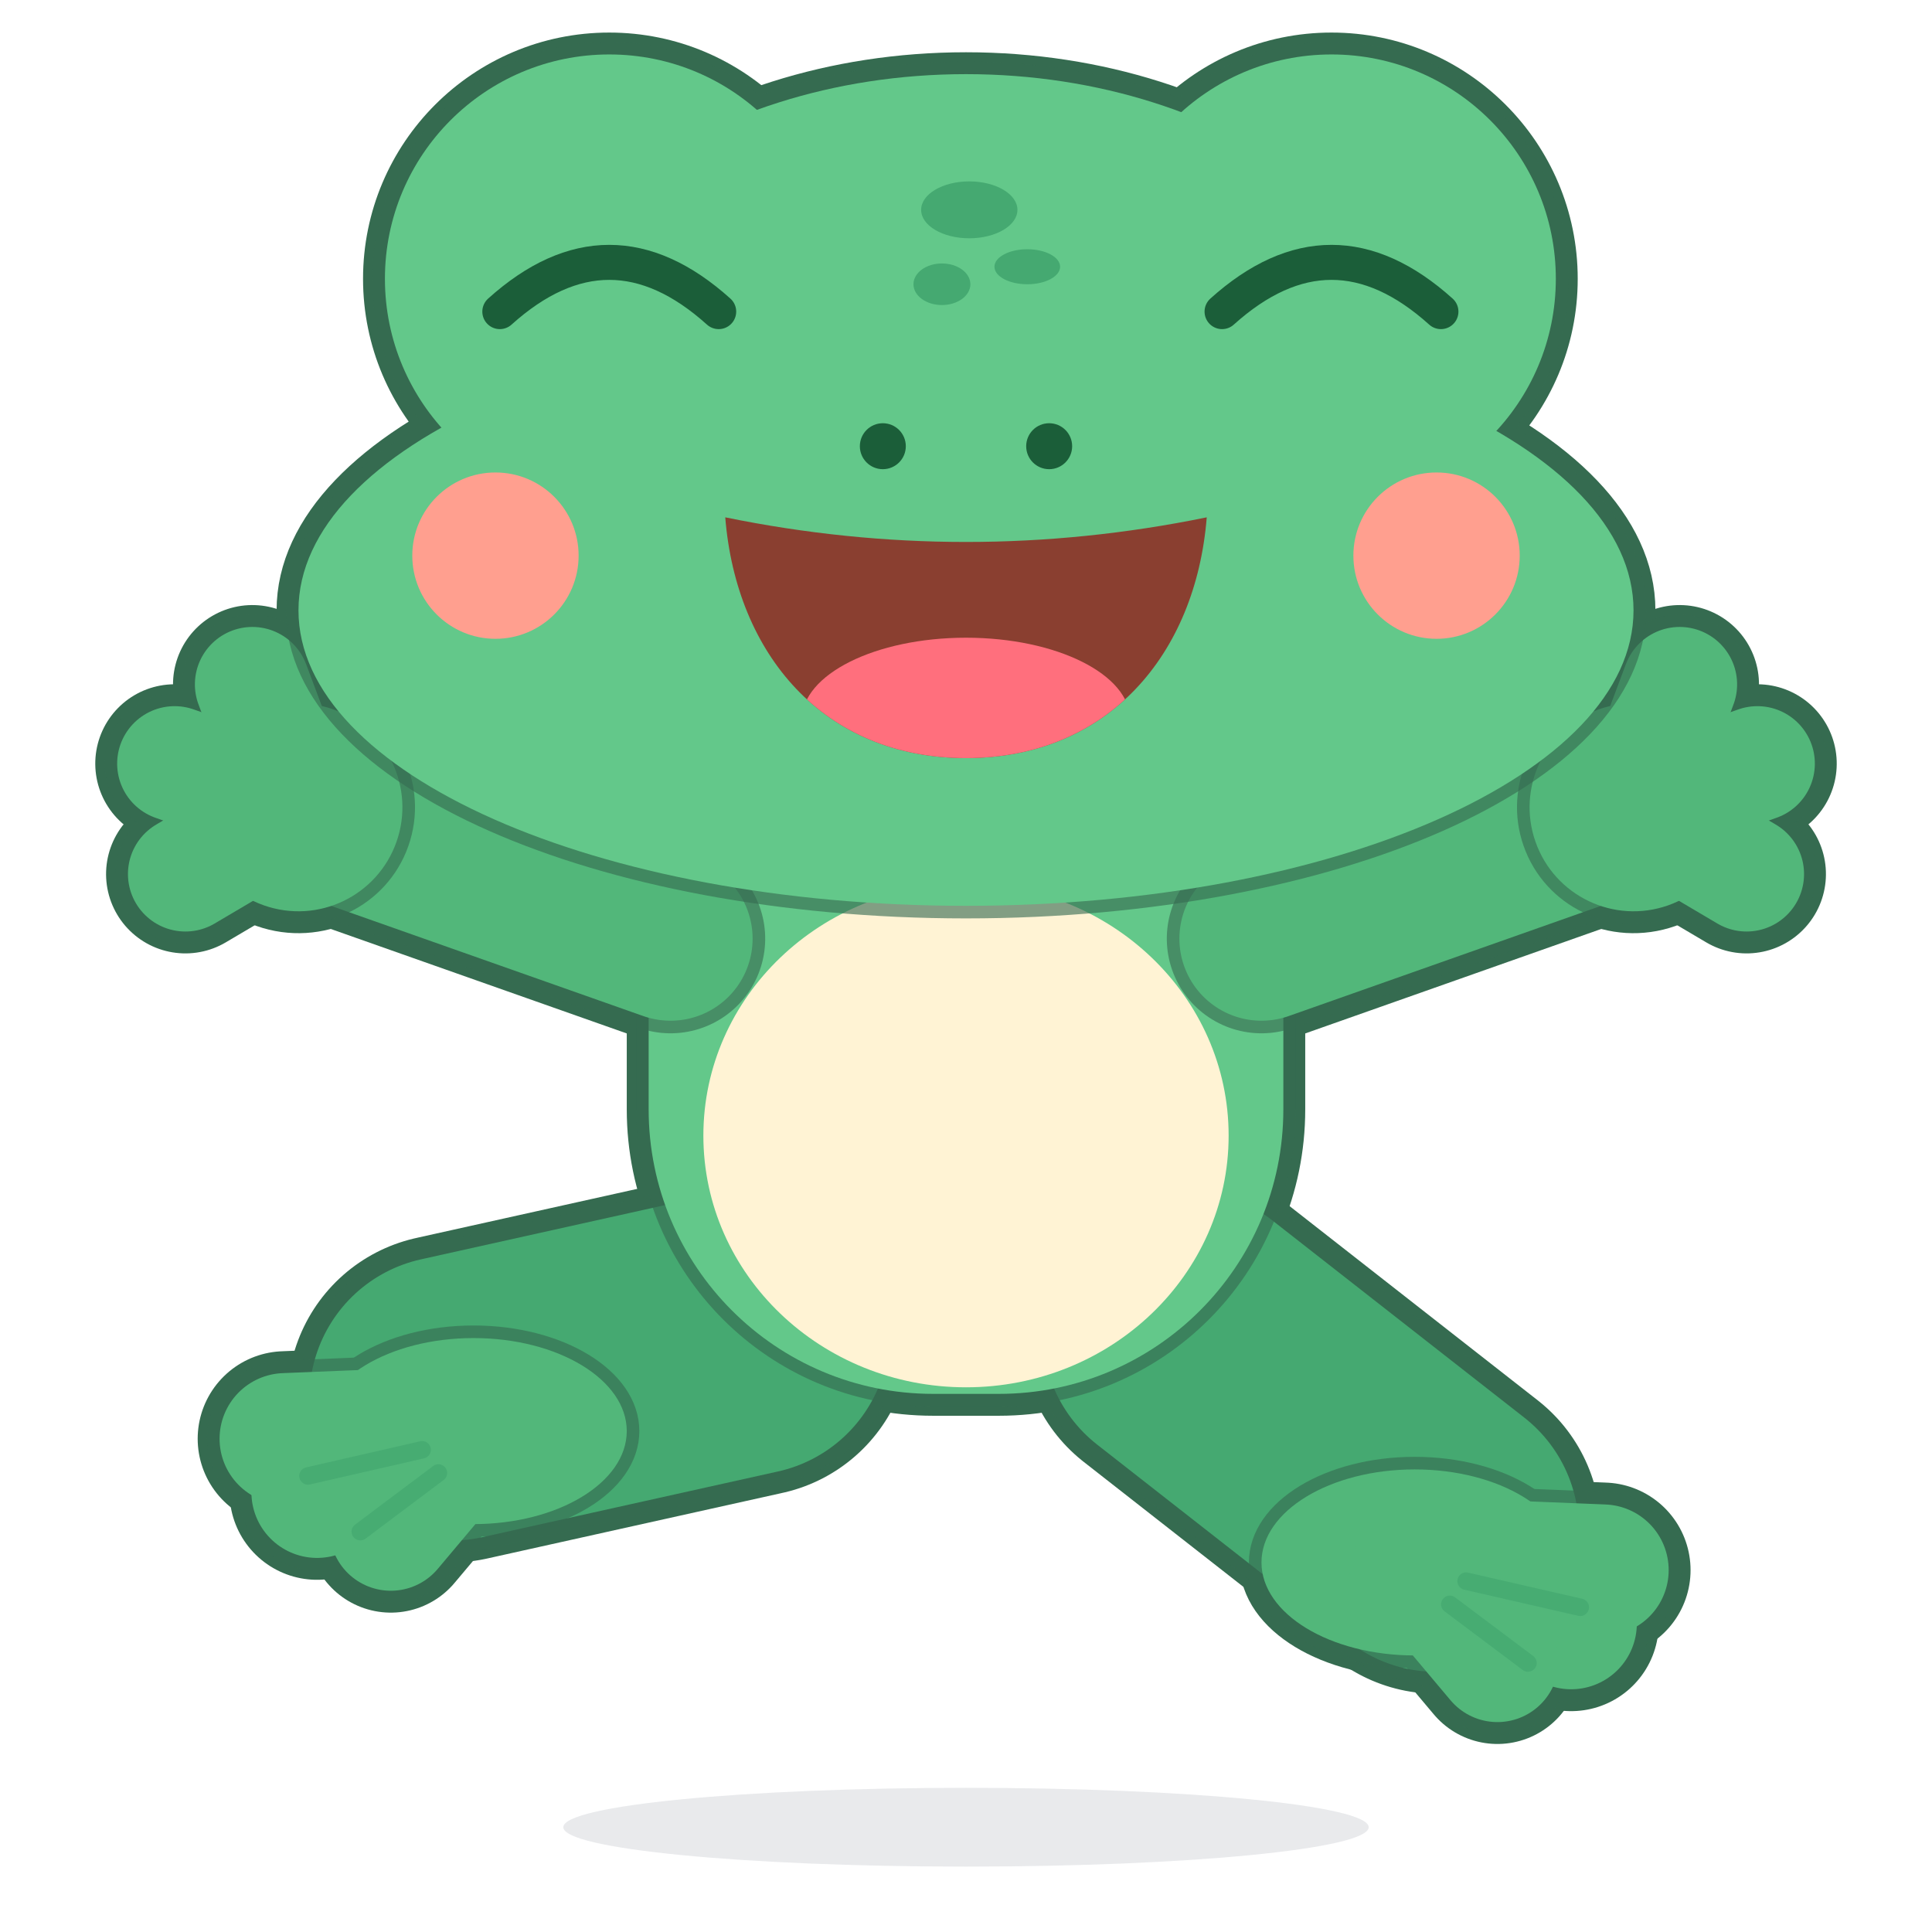
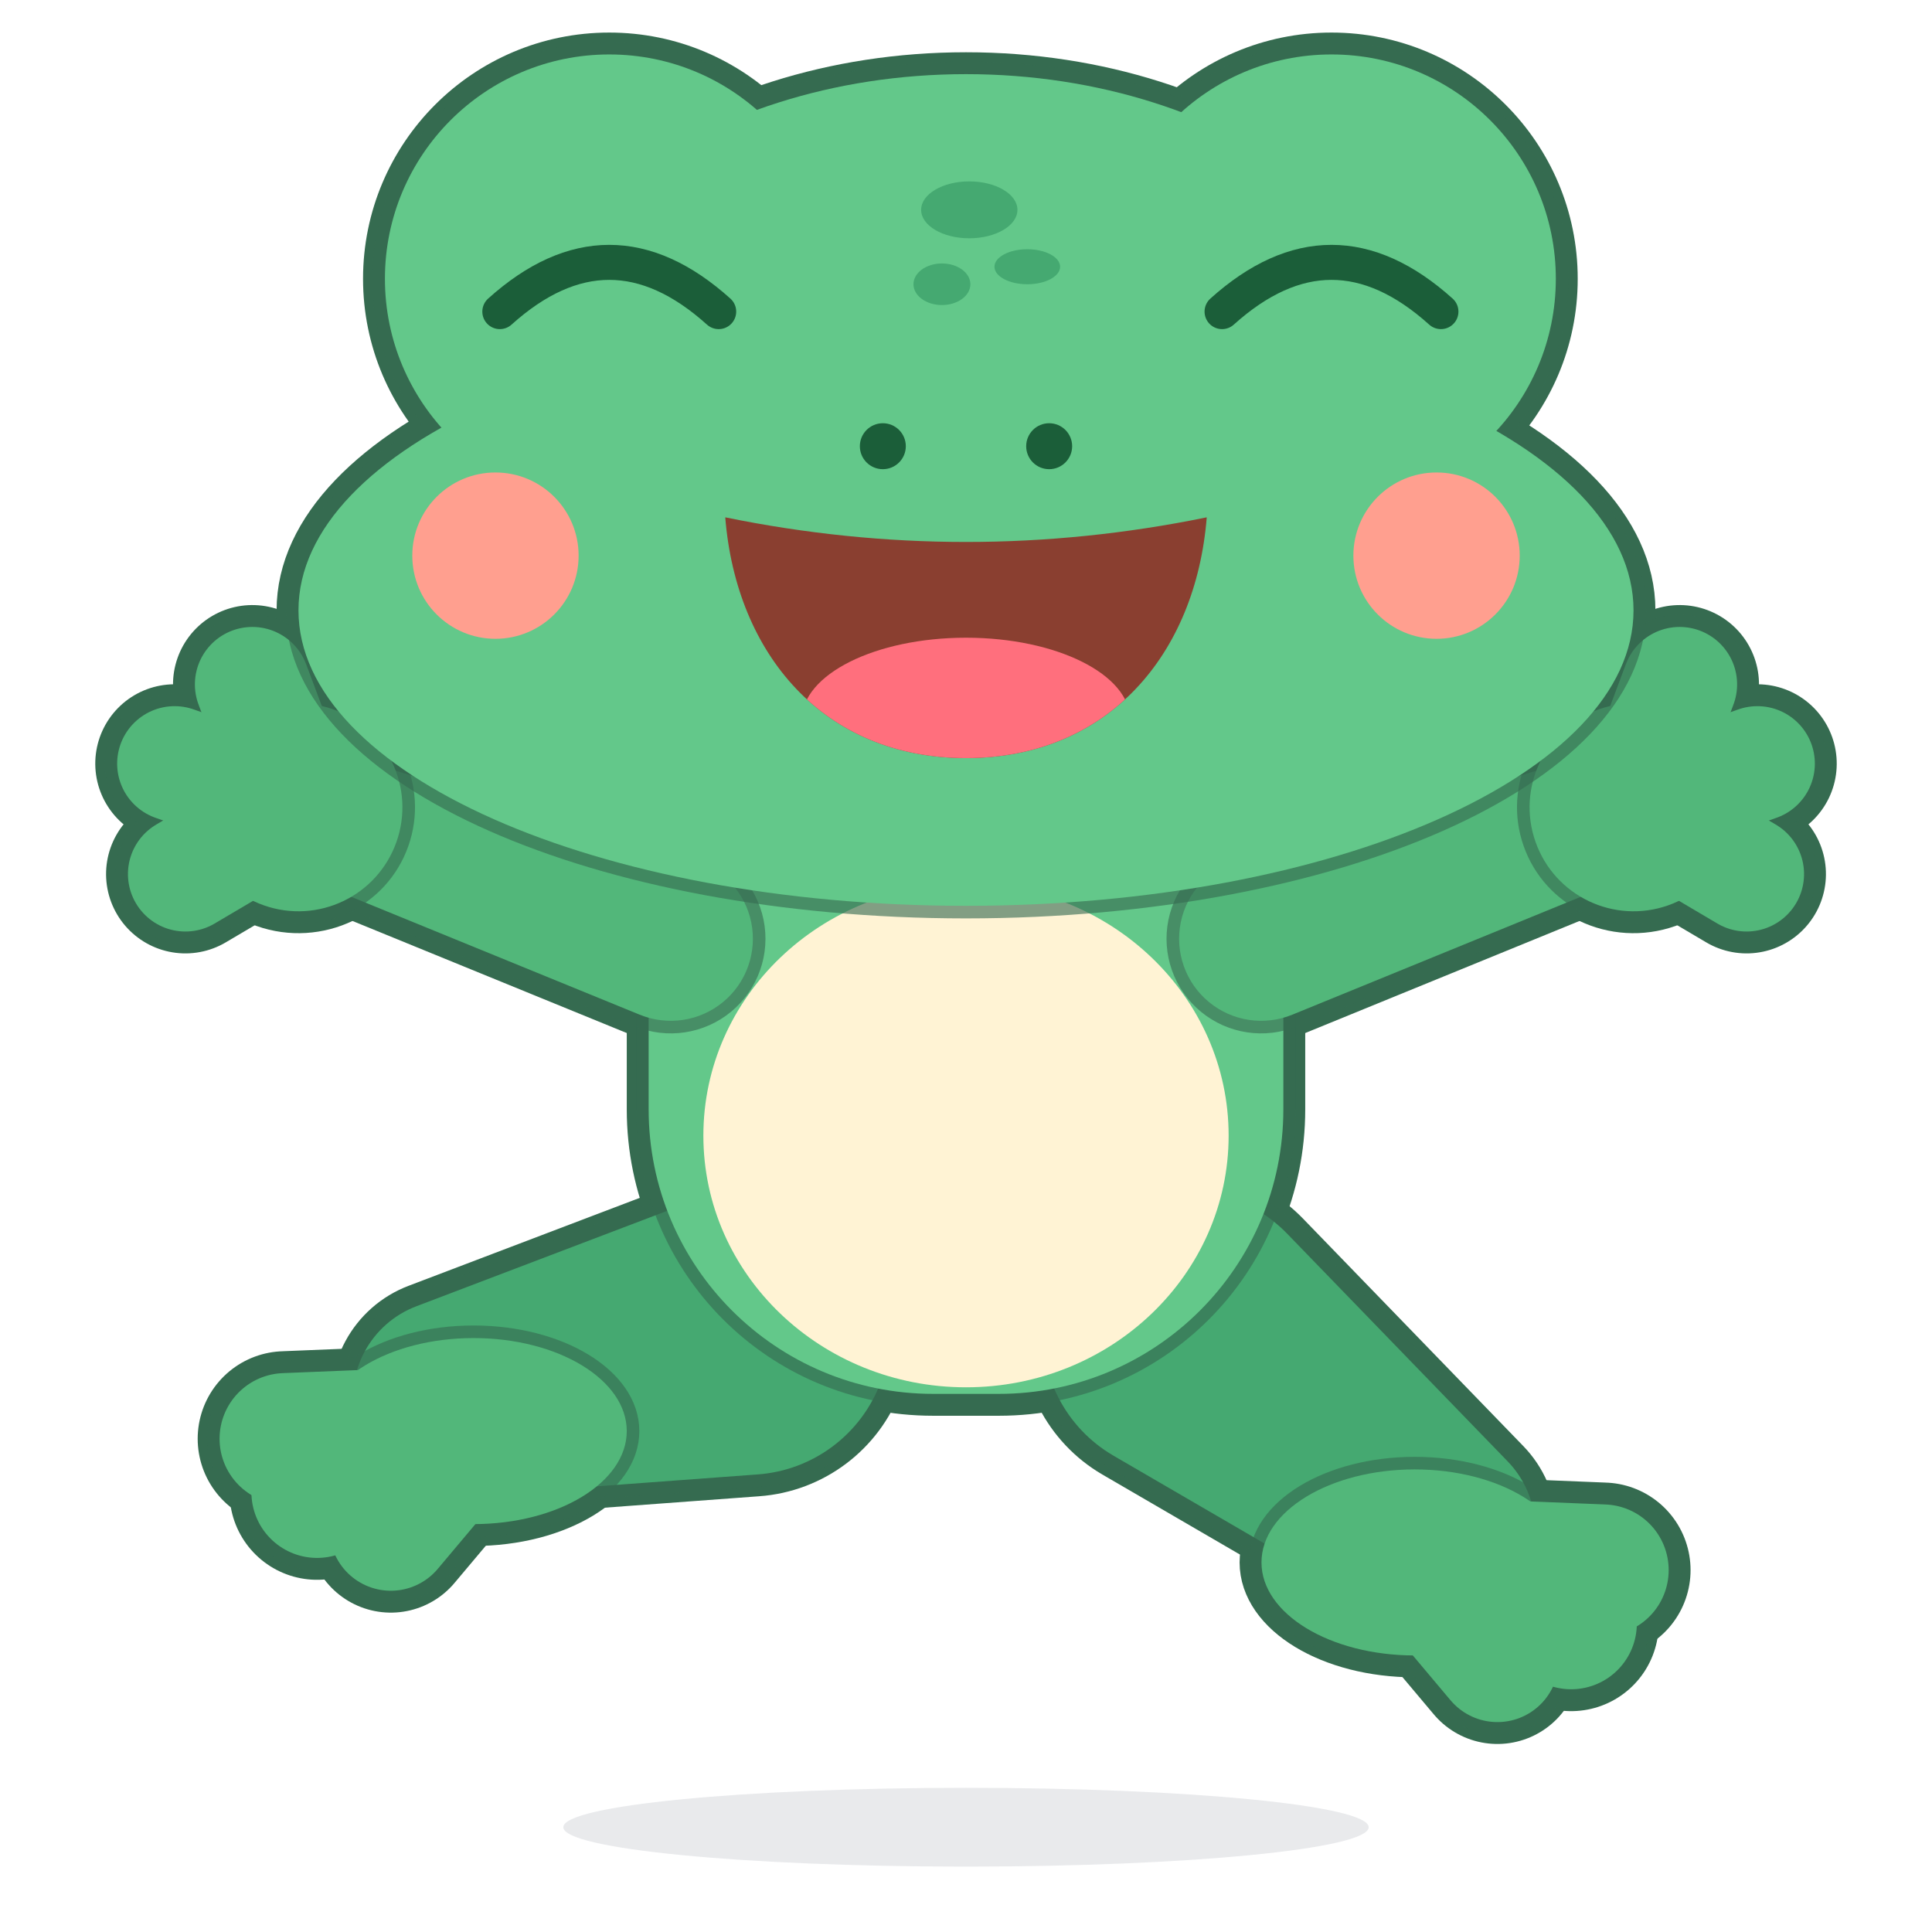
<svg xmlns="http://www.w3.org/2000/svg" viewBox="0 0 512 512" width="512" height="512">
  <g transform="translate(38.5 22.55) scale(2.9)">
    <g id="hop-root">
      <g id="shadow">
        <ellipse cx="75" cy="159.20" rx="36.8" ry="3.6" fill="#243047" opacity="0.104" />
      </g>
      <g id="hop-figure" transform="translate(0 -8) translate(75 100) rotate(0) translate(-75 -100)">
        <g id="hop-silhouette" fill="#356B50" stroke="#356B50" stroke-linejoin="round" stroke-linecap="round">
          <g transform="translate(55 122) rotate(167.47)">
-             <path d="M 0 0 L 27.66 0" fill="none" stroke-width="30" />
+             <path d="M 1.88 -12.86 L 28.96 -8.91 A 9 9 0 0 1 28.96 8.91 L 1.88 12.86 A 13 13 0 1 1 1.88 -12.86 Z" stroke-width="4" />
            <g transform="translate(27.66 0) rotate(-167.47) translate(2 3)">
              <path d="M 14 0 C 14 4.69 7.73 8.5 0 8.5 C -7.73 8.5 -14 4.69 -14 0 C -14 -4.69 -7.73 -8.5 0 -8.5 C 7.73 -8.5 14 -4.69 14 0 Z" stroke-width="4" />
              <path d="M 0 0 L -17.21 0.7" fill="none" stroke-width="16" />
              <path d="M 0 0 L -14.3 5.59" fill="none" stroke-width="16" />
              <path d="M 0 0 L -7.56 8.99" fill="none" stroke-width="15.2" />
            </g>
          </g>
          <g transform="translate(95 122) rotate(38.05)">
-             <path d="M 0 0 L 29.21 0" fill="none" stroke-width="30" />
+             <path d="M 1.78 -12.88 L 30.44 -8.92 A 9 9 0 0 1 30.44 8.92 L 1.78 12.88 A 13 13 0 1 1 1.78 -12.88 Z" stroke-width="4" />
            <g transform="translate(29.21 0) rotate(-38.05) translate(-2 3)">
              <path d="M 14 0 C 14 4.69 7.73 8.5 0 8.5 C -7.73 8.5 -14 4.69 -14 0 C -14 -4.69 -7.73 -8.5 0 -8.5 C 7.73 -8.5 14 -4.69 14 0 Z" stroke-width="4" />
              <path d="M 0 0 L 17.21 0.7" fill="none" stroke-width="16" />
              <path d="M 0 0 L 14.3 5.59" fill="none" stroke-width="16" />
              <path d="M 0 0 L 7.56 8.99" fill="none" stroke-width="15.2" />
            </g>
          </g>
          <path d="M 46 57.4 H 104 V 101.6 A 26 26 0 0 1 78 127.6 H 72 A 26 26 0 0 1 46 101.6 Z" stroke-width="4" />
          <g transform="translate(48 86) rotate(-160.56)">
-             <path d="M 0 0 L 36.06 0" fill="none" stroke-width="19" />
+             <path d="M 0.36 -7.49 L 36.33 -5.74 A 5.75 5.75 0 0 1 36.33 5.74 L 0.36 7.49 A 7.5 7.5 0 1 1 0.36 -7.49 Z" stroke-width="4" />
            <g transform="translate(36.06 0)">
              <path d="M 9.5 0 C 9.5 5.25 5.25 9.5 0 9.5 C -5.25 9.5 -9.5 5.25 -9.5 0 C -9.5 -5.25 -5.25 -9.5 0 -9.5 C 5.25 -9.5 9.5 -5.25 9.5 0 Z" stroke-width="4" />
              <path d="M 0 0 L 7.71 -9.19" fill="none" stroke-width="14.5" />
              <path d="M 0 0 L 12 0" fill="none" stroke-width="14.5" />
              <path d="M 0 0 L 7.71 9.19" fill="none" stroke-width="14.5" />
            </g>
          </g>
          <g transform="translate(102 86) rotate(-19.44)">
-             <path d="M 0 0 L 36.06 0" fill="none" stroke-width="19" />
+             <path d="M 0.36 -7.49 L 36.33 -5.74 A 5.75 5.75 0 0 1 36.33 5.74 L 0.36 7.49 A 7.5 7.5 0 1 1 0.36 -7.49 Z" stroke-width="4" />
            <g transform="translate(36.06 0)">
              <path d="M 9.5 0 C 9.5 5.25 5.25 9.5 0 9.5 C -5.25 9.5 -9.5 5.25 -9.5 0 C -9.5 -5.25 -5.25 -9.5 0 -9.5 C 5.25 -9.5 9.5 -5.25 9.5 0 Z" stroke-width="4" />
              <path d="M 0 0 L 7.71 -9.19" fill="none" stroke-width="14.5" />
              <path d="M 0 0 L 12 0" fill="none" stroke-width="14.5" />
              <path d="M 0 0 L 7.71 9.19" fill="none" stroke-width="14.5" />
            </g>
          </g>
          <g transform="rotate(0 75 50)">
            <path d="M 119 40 C 119 58.23 99.3 73 75 73 C 50.7 73 31 58.23 31 40 C 31 21.77 50.7 7 75 7 C 99.3 7 119 21.77 119 40 Z M 136 56 C 136 70.91 108.69 83 75 83 C 41.31 83 14 70.91 14 56 C 14 41.09 41.31 29 75 29 C 108.69 29 136 41.09 136 56 Z M 62.9 25.7 C 62.9 37.02 53.72 46.2 42.4 46.2 C 31.08 46.2 21.9 37.02 21.9 25.7 C 21.9 14.38 31.08 5.2 42.4 5.2 C 53.72 5.2 62.9 14.38 62.9 25.7 Z M 128.9 25.7 C 128.9 37.02 119.72 46.2 108.4 46.2 C 97.08 46.2 87.9 37.02 87.9 25.7 C 87.9 14.38 97.08 5.2 108.4 5.2 C 119.72 5.2 128.9 14.38 128.9 25.7 Z" stroke-width="4" />
          </g>
        </g>
        <g id="left-leg" transform="translate(55 122) rotate(167.47)">
          <g fill="#356B50" stroke="#356B50" stroke-linejoin="round" stroke-linecap="round" opacity="0.62">
-             <path d="M 0 0 L 27.66 0" fill="none" stroke-width="28.3" />
+             <path d="M 1.88 -12.86 L 28.96 -8.91 A 9 9 0 0 1 28.96 8.91 L 1.88 12.86 A 13 13 0 1 1 1.88 -12.86 Z" stroke-width="2.3" />
          </g>
-           <line x1="0" y1="0" x2="27.66" y2="0" stroke="#45A971" stroke-width="26" stroke-linecap="round" />
+           <path d="M 1.88 -12.86 L 28.96 -8.91 A 9 9 0 0 1 28.96 8.91 L 1.88 12.86 A 13 13 0 1 1 1.88 -12.86 Z" fill="#45A971" />
          <g id="left-foot" transform="translate(27.66 0) rotate(-167.47) translate(2 3)">
            <g fill="#356B50" stroke="#356B50" stroke-linejoin="round" stroke-linecap="round" opacity="0.62">
              <path d="M 14 0 C 14 4.69 7.73 8.5 0 8.5 C -7.73 8.5 -14 4.69 -14 0 C -14 -4.69 -7.73 -8.5 0 -8.5 C 7.73 -8.5 14 -4.69 14 0 Z" stroke-width="2.3" />
              <path d="M 0 0 L -17.21 0.7" fill="none" stroke-width="14.3" />
              <path d="M 0 0 L -14.3 5.59" fill="none" stroke-width="14.3" />
              <path d="M 0 0 L -7.56 8.99" fill="none" stroke-width="13.5" />
            </g>
            <ellipse cx="0" cy="0" rx="14" ry="8.5" fill="#52B77A" />
            <line x1="0" y1="0" x2="-17.21" y2="0.7" stroke="#52B77A" stroke-width="12" stroke-linecap="round" />
            <line x1="0" y1="0" x2="-14.3" y2="5.59" stroke="#52B77A" stroke-width="12" stroke-linecap="round" />
            <line x1="0" y1="0" x2="-7.56" y2="8.99" stroke="#52B77A" stroke-width="11.2" stroke-linecap="round" />
-             <line x1="-4.7" y1="1.71" x2="-15.13" y2="4.1" stroke="#45A971" stroke-width="1.6" stroke-linecap="round" opacity="0.8" />
-             <line x1="-3.21" y1="3.83" x2="-10.35" y2="9.19" stroke="#45A971" stroke-width="1.6" stroke-linecap="round" opacity="0.8" />
          </g>
        </g>
        <g id="right-leg" transform="translate(95 122) rotate(38.05)">
          <g fill="#356B50" stroke="#356B50" stroke-linejoin="round" stroke-linecap="round" opacity="0.62">
-             <path d="M 0 0 L 29.21 0" fill="none" stroke-width="28.3" />
+             <path d="M 1.78 -12.88 L 30.44 -8.92 A 9 9 0 0 1 30.44 8.92 L 1.78 12.88 A 13 13 0 1 1 1.78 -12.88 Z" stroke-width="2.3" />
          </g>
-           <line x1="0" y1="0" x2="29.21" y2="0" stroke="#45A971" stroke-width="26" stroke-linecap="round" />
+           <path d="M 1.78 -12.88 L 30.44 -8.92 A 9 9 0 0 1 30.44 8.92 L 1.78 12.88 A 13 13 0 1 1 1.78 -12.88 Z" fill="#45A971" />
          <g id="right-foot" transform="translate(29.21 0) rotate(-38.05) translate(-2 3)">
            <g fill="#356B50" stroke="#356B50" stroke-linejoin="round" stroke-linecap="round" opacity="0.62">
              <path d="M 14 0 C 14 4.69 7.73 8.5 0 8.5 C -7.73 8.5 -14 4.69 -14 0 C -14 -4.69 -7.73 -8.5 0 -8.5 C 7.73 -8.5 14 -4.69 14 0 Z" stroke-width="2.3" />
              <path d="M 0 0 L 17.21 0.7" fill="none" stroke-width="14.3" />
              <path d="M 0 0 L 14.3 5.59" fill="none" stroke-width="14.3" />
              <path d="M 0 0 L 7.56 8.99" fill="none" stroke-width="13.5" />
            </g>
            <ellipse cx="0" cy="0" rx="14" ry="8.5" fill="#52B77A" />
            <line x1="0" y1="0" x2="17.21" y2="0.7" stroke="#52B77A" stroke-width="12" stroke-linecap="round" />
            <line x1="0" y1="0" x2="14.3" y2="5.59" stroke="#52B77A" stroke-width="12" stroke-linecap="round" />
            <line x1="0" y1="0" x2="7.56" y2="8.99" stroke="#52B77A" stroke-width="11.2" stroke-linecap="round" />
-             <line x1="4.7" y1="1.71" x2="15.13" y2="4.1" stroke="#45A971" stroke-width="1.6" stroke-linecap="round" opacity="0.8" />
-             <line x1="3.21" y1="3.83" x2="10.35" y2="9.19" stroke="#45A971" stroke-width="1.6" stroke-linecap="round" opacity="0.8" />
          </g>
        </g>
        <g id="body">
          <g fill="#356B50" stroke="#356B50" stroke-linejoin="round" stroke-linecap="round" opacity="0.62">
            <path d="M 46 57.4 H 104 V 101.6 A 26 26 0 0 1 78 127.6 H 72 A 26 26 0 0 1 46 101.6 Z" stroke-width="2.3" />
          </g>
          <path d="M 46 57.4 H 104 V 101.6 A 26 26 0 0 1 78 127.6 H 72 A 26 26 0 0 1 46 101.6 Z" fill="#63C88A" />
        </g>
        <g id="belly">
          <ellipse cx="75" cy="104" rx="24" ry="23" fill="#FFF3D4" />
        </g>
        <g id="left-arm" transform="translate(48 86) rotate(-160.56)">
          <g fill="#356B50" stroke="#356B50" stroke-linejoin="round" stroke-linecap="round" opacity="0.62">
-             <path d="M 0 0 L 36.06 0" fill="none" stroke-width="17.3" />
+             <path d="M 0.36 -7.49 L 36.33 -5.74 A 5.75 5.75 0 0 1 36.33 5.74 L 0.36 7.49 A 7.5 7.5 0 1 1 0.36 -7.49 Z" stroke-width="2.3" />
          </g>
-           <line x1="0" y1="0" x2="36.06" y2="0" stroke="#52B77A" stroke-width="15" stroke-linecap="round" />
+           <path d="M 0.36 -7.49 L 36.33 -5.74 A 5.75 5.75 0 0 1 36.33 5.74 L 0.36 7.49 A 7.5 7.5 0 1 1 0.36 -7.49 Z" fill="#52B77A" />
          <g id="left-hand" transform="translate(36.06 0)">
            <g fill="#356B50" stroke="#356B50" stroke-linejoin="round" stroke-linecap="round" opacity="0.62">
              <path d="M 9.5 0 C 9.5 5.25 5.25 9.5 0 9.5 C -5.25 9.5 -9.5 5.25 -9.5 0 C -9.5 -5.25 -5.25 -9.5 0 -9.5 C 5.25 -9.5 9.5 -5.25 9.5 0 Z" stroke-width="2.3" />
              <path d="M 0 0 L 7.71 -9.19" fill="none" stroke-width="12.8" />
              <path d="M 0 0 L 12 0" fill="none" stroke-width="12.8" />
              <path d="M 0 0 L 7.71 9.19" fill="none" stroke-width="12.8" />
            </g>
            <circle cx="0" cy="0" r="9.5" fill="#52B77A" />
            <line x1="0" y1="0" x2="7.71" y2="-9.19" stroke="#52B77A" stroke-width="10.5" stroke-linecap="round" />
            <line x1="0" y1="0" x2="12" y2="0" stroke="#52B77A" stroke-width="10.5" stroke-linecap="round" />
            <line x1="0" y1="0" x2="7.71" y2="9.19" stroke="#52B77A" stroke-width="10.5" stroke-linecap="round" />
          </g>
        </g>
        <g id="right-arm" transform="translate(102 86) rotate(-19.44)">
          <g fill="#356B50" stroke="#356B50" stroke-linejoin="round" stroke-linecap="round" opacity="0.62">
-             <path d="M 0 0 L 36.06 0" fill="none" stroke-width="17.3" />
+             <path d="M 0.36 -7.49 L 36.33 -5.74 A 5.75 5.75 0 0 1 36.33 5.74 L 0.36 7.49 A 7.5 7.5 0 1 1 0.36 -7.49 Z" stroke-width="2.3" />
          </g>
-           <line x1="0" y1="0" x2="36.06" y2="0" stroke="#52B77A" stroke-width="15" stroke-linecap="round" />
+           <path d="M 0.36 -7.49 L 36.33 -5.74 A 5.75 5.75 0 0 1 36.33 5.74 L 0.36 7.49 A 7.5 7.5 0 1 1 0.36 -7.49 Z" fill="#52B77A" />
          <g id="right-hand" transform="translate(36.06 0)">
            <g fill="#356B50" stroke="#356B50" stroke-linejoin="round" stroke-linecap="round" opacity="0.62">
              <path d="M 9.5 0 C 9.5 5.25 5.25 9.5 0 9.5 C -5.25 9.5 -9.5 5.25 -9.5 0 C -9.5 -5.25 -5.25 -9.5 0 -9.5 C 5.25 -9.5 9.5 -5.25 9.5 0 Z" stroke-width="2.3" />
              <path d="M 0 0 L 7.71 -9.19" fill="none" stroke-width="12.8" />
              <path d="M 0 0 L 12 0" fill="none" stroke-width="12.8" />
              <path d="M 0 0 L 7.71 9.19" fill="none" stroke-width="12.8" />
            </g>
            <circle cx="0" cy="0" r="9.5" fill="#52B77A" />
            <line x1="0" y1="0" x2="7.71" y2="-9.19" stroke="#52B77A" stroke-width="10.5" stroke-linecap="round" />
            <line x1="0" y1="0" x2="12" y2="0" stroke="#52B77A" stroke-width="10.5" stroke-linecap="round" />
            <line x1="0" y1="0" x2="7.71" y2="9.19" stroke="#52B77A" stroke-width="10.5" stroke-linecap="round" />
          </g>
        </g>
        <g id="head" transform="rotate(0 75 50)">
          <g fill="#356B50" stroke="#356B50" stroke-linejoin="round" stroke-linecap="round" opacity="0.62">
            <path d="M 119 40 C 119 58.23 99.3 73 75 73 C 50.7 73 31 58.23 31 40 C 31 21.77 50.7 7 75 7 C 99.3 7 119 21.77 119 40 Z M 136 56 C 136 70.91 108.69 83 75 83 C 41.31 83 14 70.91 14 56 C 14 41.09 41.31 29 75 29 C 108.69 29 136 41.09 136 56 Z M 62.9 25.7 C 62.9 37.02 53.72 46.2 42.4 46.2 C 31.08 46.2 21.9 37.02 21.9 25.7 C 21.9 14.38 31.08 5.2 42.4 5.2 C 53.72 5.2 62.9 14.38 62.9 25.7 Z M 128.9 25.7 C 128.9 37.02 119.72 46.2 108.4 46.2 C 97.08 46.2 87.9 37.02 87.9 25.7 C 87.9 14.38 97.08 5.2 108.4 5.2 C 119.72 5.2 128.9 14.38 128.9 25.7 Z" stroke-width="2.3" />
          </g>
          <ellipse cx="75" cy="40" rx="44" ry="33" fill="#63C88A" />
          <ellipse cx="75" cy="56" rx="61" ry="27" fill="#63C88A" />
          <circle cx="42.4" cy="25.7" r="20.5" fill="#63C88A" />
          <circle cx="108.4" cy="25.7" r="20.5" fill="#63C88A" />
          <g id="accent-details">
            <ellipse cx="75.3" cy="19.4" rx="4.4" ry="2.6" fill="#45A971" />
            <ellipse cx="72.8" cy="26.2" rx="2.6" ry="1.9" fill="#45A971" />
            <ellipse cx="80.6" cy="24.6" rx="3.0" ry="1.6" fill="#45A971" />
          </g>
          <g id="eyes-group">
            <g id="left-eye">
              <path d="M 32.4 28.7 Q 42.4 19.7 52.4 28.7" fill="none" stroke="#1B5E39" stroke-width="3.2" stroke-linecap="round" />
            </g>
            <g id="right-eye">
              <path d="M 98.4 28.7 Q 108.4 19.7 118.4 28.7" fill="none" stroke="#1B5E39" stroke-width="3.2" stroke-linecap="round" />
            </g>
          </g>
          <g id="cheeks">
            <circle cx="32" cy="51" r="7.6" fill="#FF9F8F" />
            <circle cx="118" cy="51" r="7.6" fill="#FF9F8F" />
          </g>
          <circle cx="67.4" cy="41" r="2.1" fill="#1B5E39" />
          <circle cx="82.6" cy="41" r="2.1" fill="#1B5E39" />
          <g id="mouth">
            <g transform="translate(75 50) scale(1) translate(-75 -50)">
              <clipPath id="mouthClipopen">
                <path d="M 53 47.5 Q 75 52 97 47.5 C 96 60 88 69.5 75 69.5 C 62 69.5 54 60 53 47.5 Z" />
              </clipPath>
              <path d="M 53 47.5 Q 75 52 97 47.5 C 96 60 88 69.5 75 69.5 C 62 69.5 54 60 53 47.5 Z" fill="#8A3F30" />
              <ellipse cx="75" cy="66" rx="15" ry="7.5" fill="#FF6F7D" clip-path="url(#mouthClipopen)" />
            </g>
          </g>
        </g>
      </g>
    </g>
  </g>
</svg>
